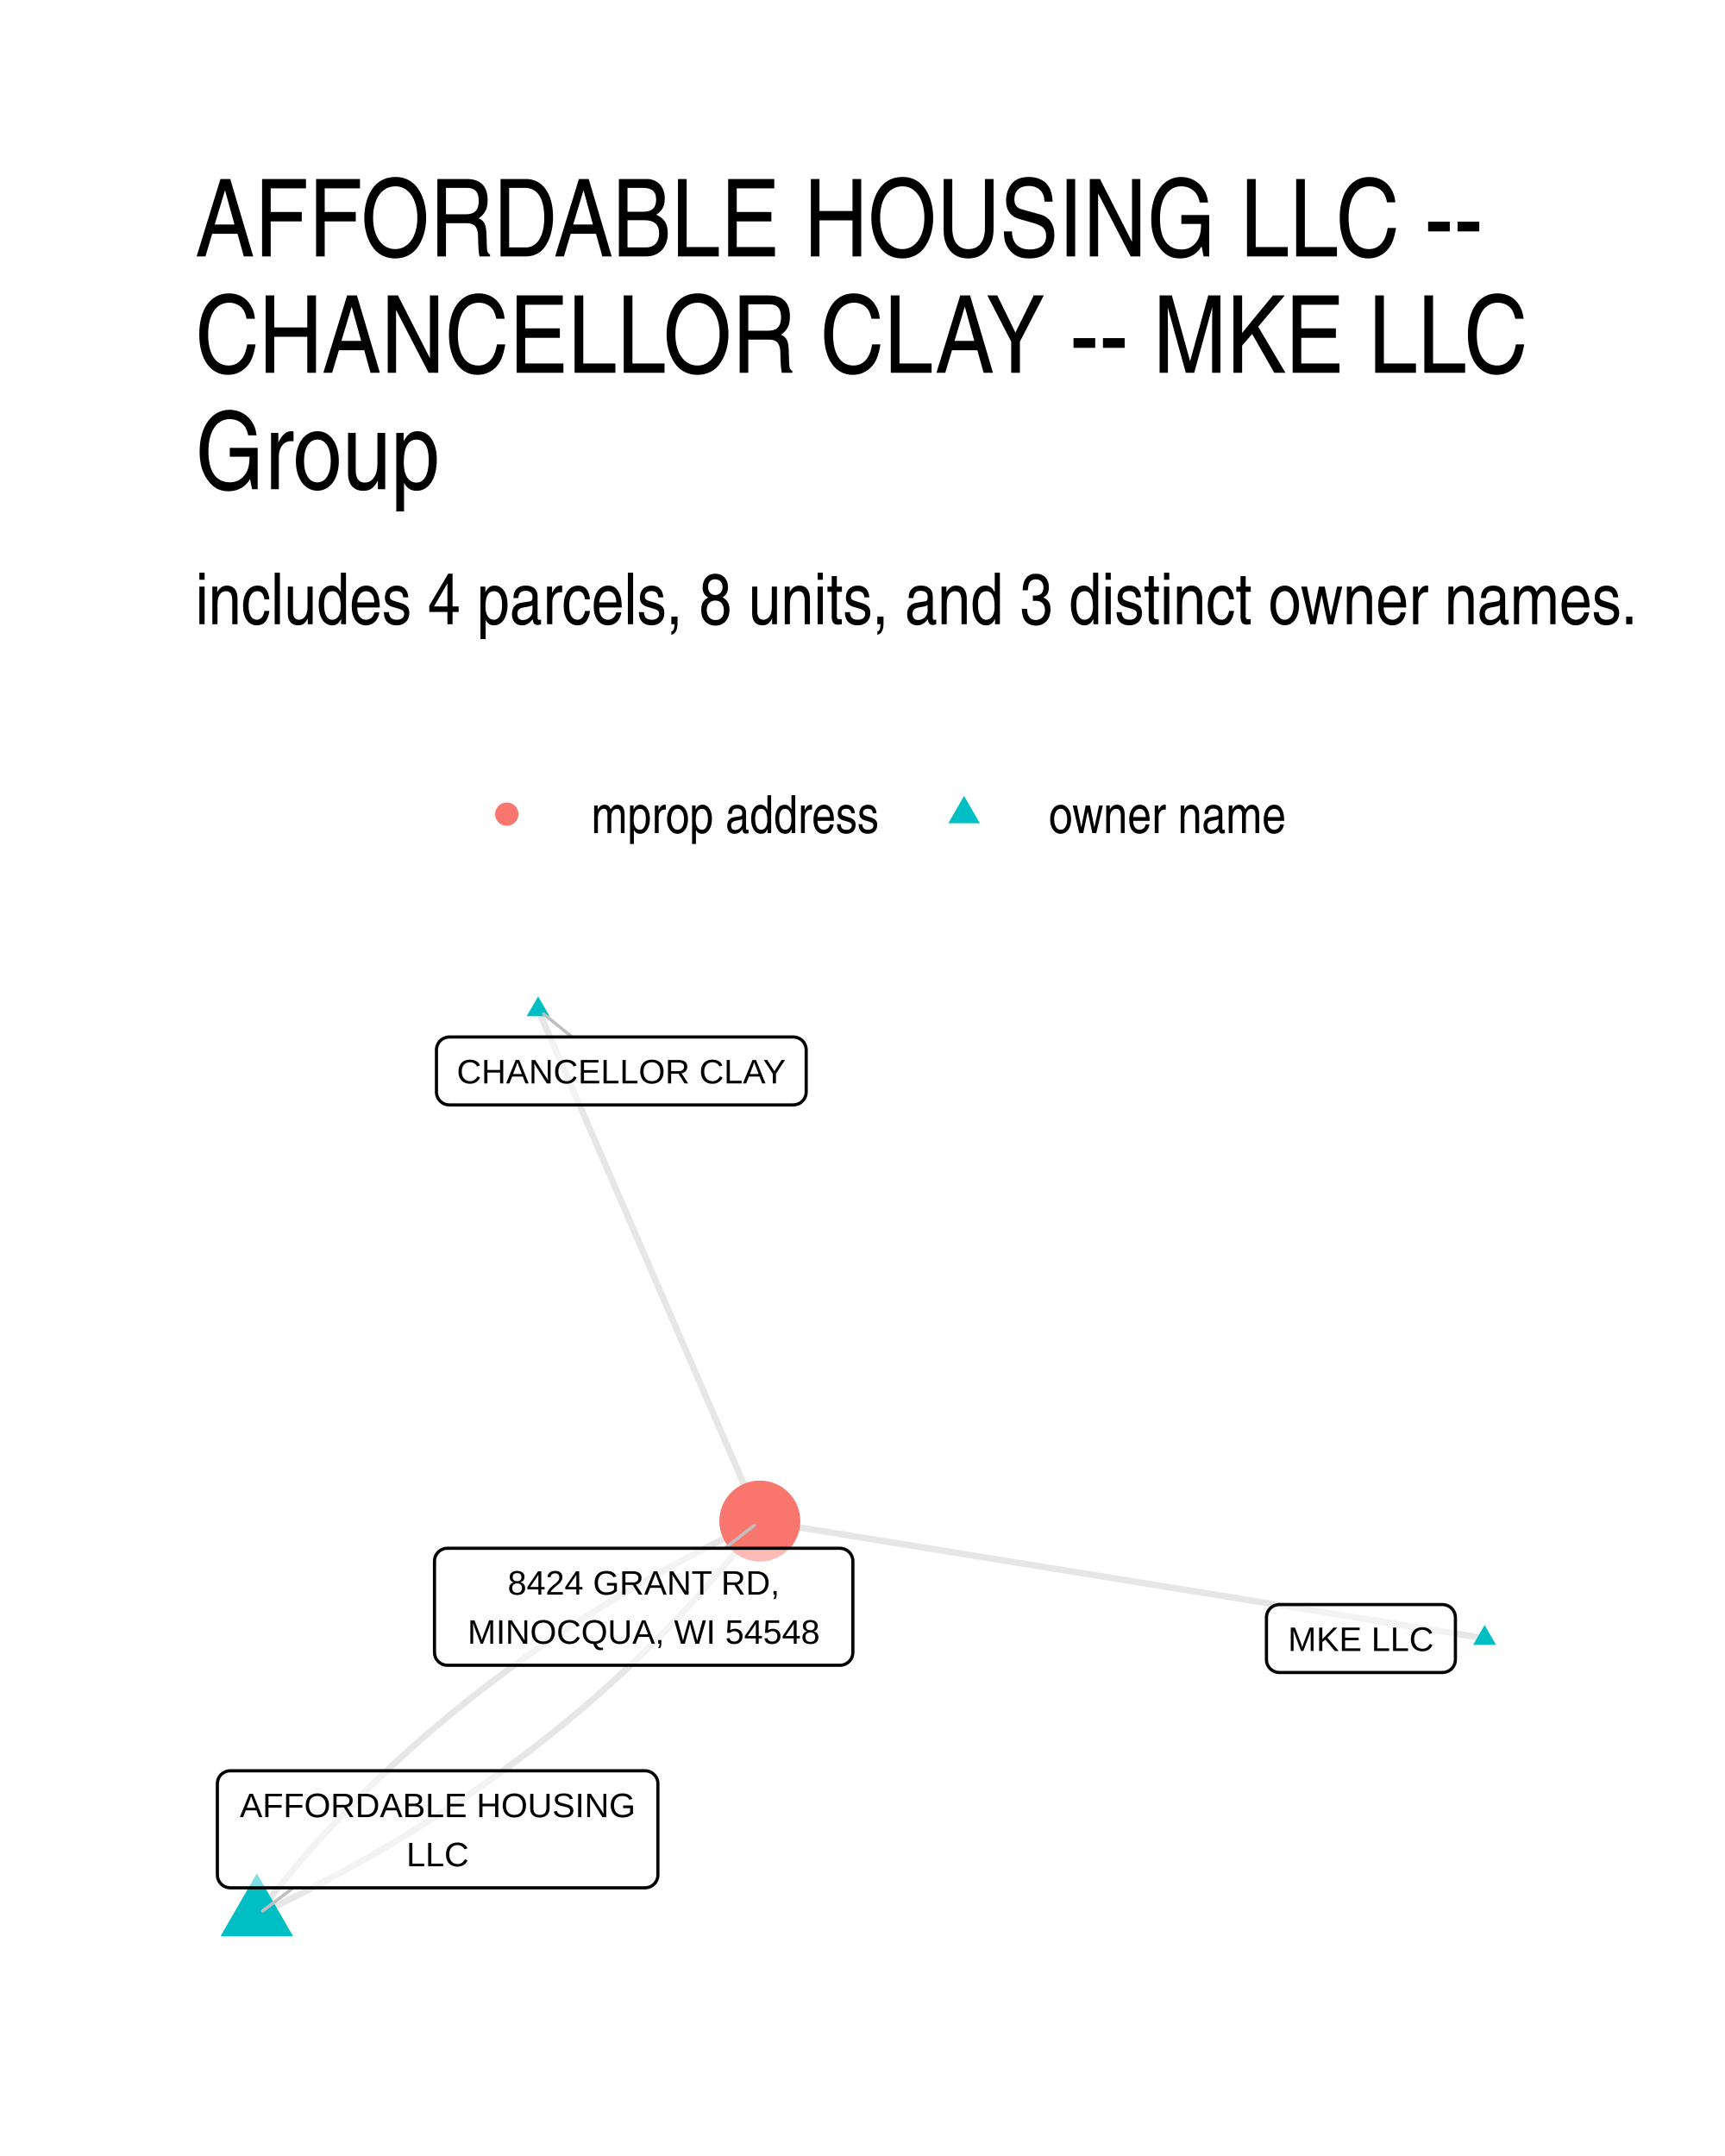
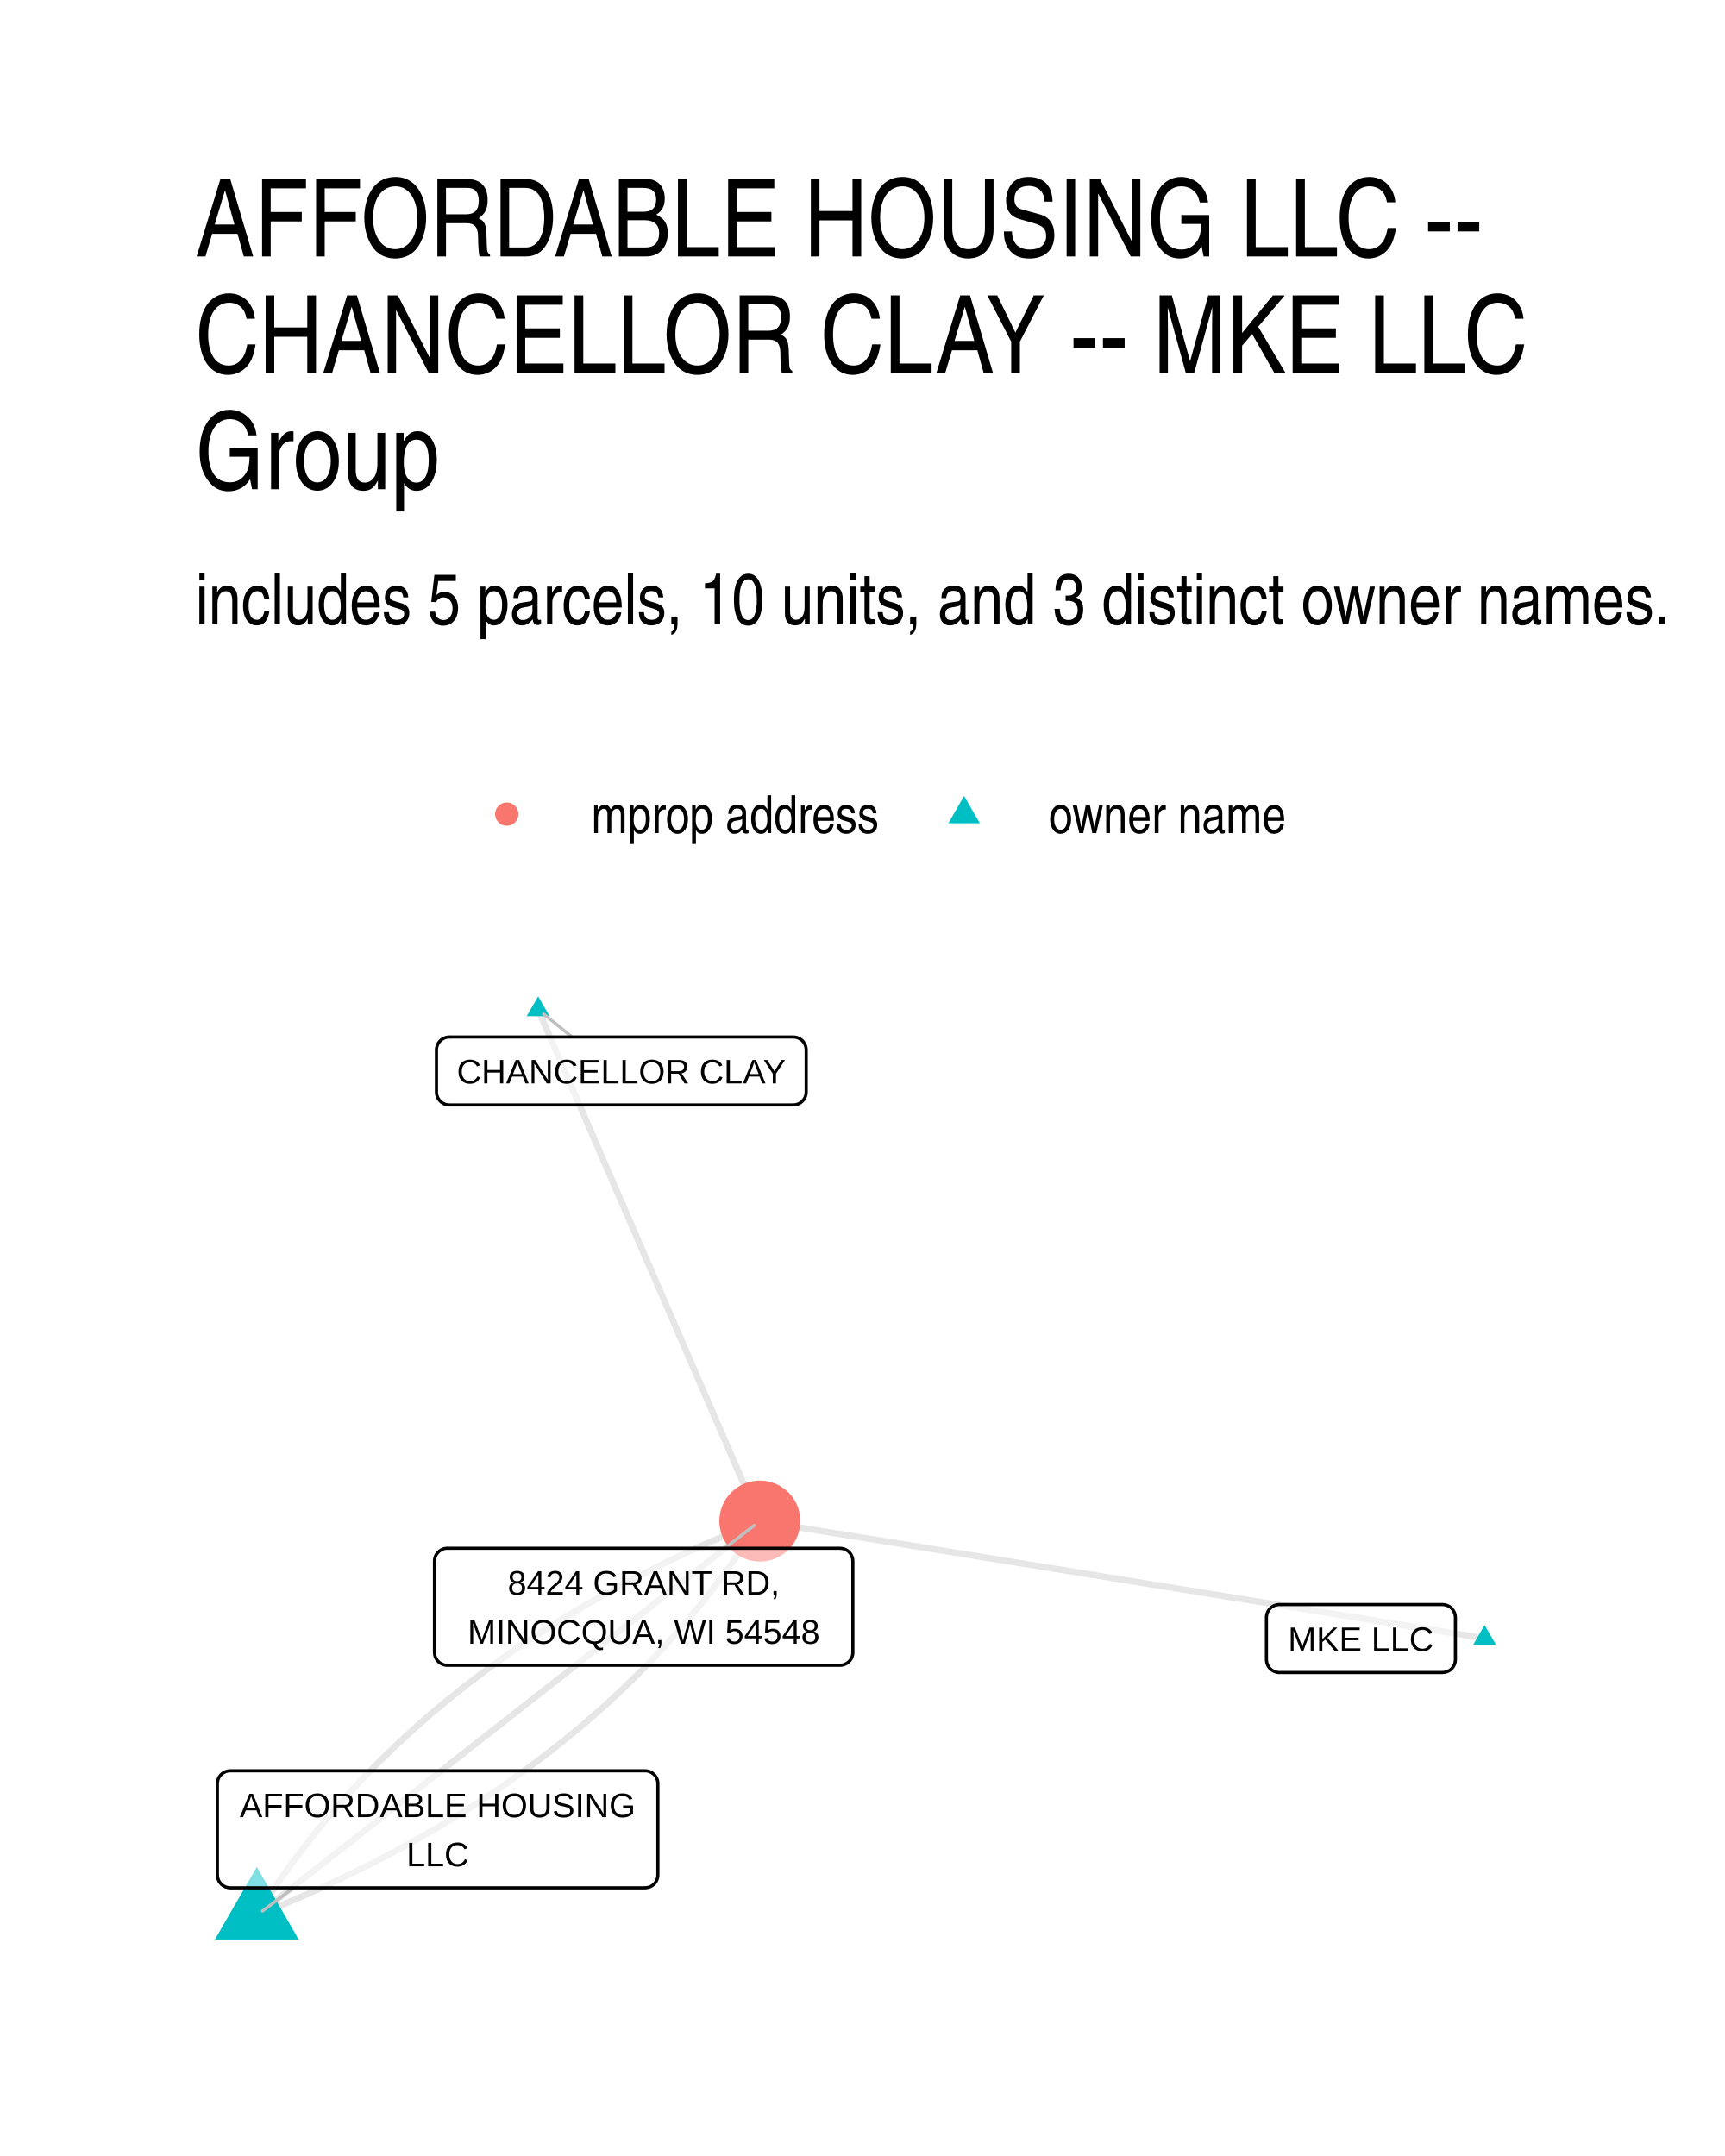
<svg xmlns="http://www.w3.org/2000/svg" width="384" height="480" class="svglite" viewBox="0 0 288 360">
  <defs>
    <style>.svglite line,.svglite polyline,.svglite polygon,.svglite path,.svglite circle{fill:none;stroke:#000000;stroke-linecap:round;stroke-linejoin:round;stroke-miterlimit:10.00}.svglite text{white-space:pre}</style>
  </defs>
  <rect width="100%" height="100%" style="stroke-linecap:round;stroke-linejoin:round;stroke-miterlimit:10.00;stroke:none;fill:#FFFFFF" />
  <defs>
    <clipPath id="cpMC4wMHwyODguMDB8MC4wMHwzNjAuMDA=">
      <path d="M0 0h288v360H0z" />
    </clipPath>
  </defs>
  <g clip-path="url(#cpMC4wMHwyODguMDB8MC4wMHwzNjAuMDA=)">
    <path d="M0 0h288v360H0z" style="stroke-width:1.07;stroke:none;fill:#FFFFFF" />
  </g>
  <defs>
    <clipPath id="cpMzIuNjN8MjU4LjExfDE2MS4wMnwzMjcuMzc=">
      <path d="M32.63 161.02h225.48v166.36H32.63z" />
    </clipPath>
  </defs>
  <g clip-path="url(#cpMzIuNjN8MjU4LjExfDE2MS4wMnwzMjcuMzc=)">
    <path d="m247.86 273.55-1.22-.2-1.22-.2-1.22-.19-1.23-.2-1.22-.2-1.22-.2-1.22-.2-1.23-.19-1.22-.2-1.22-.2-1.22-.2-1.22-.19-1.23-.2-1.22-.2-1.22-.2-1.22-.19-1.23-.2-1.22-.2-1.22-.2-1.22-.2-1.22-.19-1.23-.2-1.22-.2-1.22-.2-1.22-.19-1.23-.2-1.22-.2-1.22-.2-1.22-.19-1.22-.2-1.23-.2-1.22-.2-1.22-.19-1.22-.2-1.23-.2-1.22-.2-1.22-.2-1.22-.19-1.22-.2-1.23-.2-1.22-.2-1.22-.19-1.22-.2-1.23-.2-1.22-.2-1.22-.19-1.22-.2-1.22-.2-1.23-.2-1.22-.2-1.22-.19-1.22-.2-1.23-.2-1.22-.2-1.22-.19-1.22-.2-1.22-.2-1.23-.2-1.22-.19-1.22-.2-1.22-.2-1.23-.2-1.22-.19-1.22-.2-1.22-.2-1.22-.2-1.23-.2-1.22-.19-1.22-.2-1.22-.2-1.23-.2-1.22-.19-1.22-.2-1.22-.2-1.22-.2-1.23-.19-1.22-.2-1.22-.2-1.22-.2-1.23-.2-1.22-.19-1.22-.2-1.22-.2-1.22-.2-1.23-.19-1.22-.2-1.22-.2-1.22-.2-1.23-.19-1.22-.2-1.22-.2-1.22-.2-1.22-.19-1.23-.2-1.22-.2-1.22-.2-1.22-.2-1.23-.19-1.22-.2m-37.01-85.4.37.86.38.86.37.87.37.86.38.86.37.86.38.87.37.86.37.86.38.87.37.86.37.86.38.86.37.87.38.86.37.86.37.86.38.87.37.86.38.86.37.86.37.87.38.86.37.86.38.86.37.87.37.86.38.86.37.87.37.86.38.86.37.86.38.87.37.86.37.86.38.86.37.87.38.86.37.86.37.86.38.87.37.86.37.86.38.86.37.87.38.86.37.86.37.87.38.86.37.86.38.86.37.87.37.86.38.86.37.86.38.87.37.86.37.86.38.86.37.87.37.86.38.86.37.86.38.87.37.86.37.86.38.86.37.87.38.86.37.86.37.87.38.86.37.86.38.86.37.87.37.86.38.86.37.86.37.87.38.86.37.86.38.86.37.87.37.86.38.86.37.86.38.87.37.86.37.86.38.87.37.86.38.86.37.86.37.87.38.86.37.86.37.86.38.87.37.86" style="stroke-width:1.07;stroke:#000000;stroke-opacity:0.10;stroke-linecap:butt" />
-     <path d="m42.88 319.81 1.07-.51 1.08-.52 1.06-.52 1.06-.52 1.06-.53 1.06-.53 1.04-.53 1.05-.53 1.04-.54 1.03-.54 1.03-.55 1.03-.54 1.02-.56 1.01-.55 1.01-.56 1.01-.56 1-.56 1-.56.99-.57.99-.58.98-.57.98-.58.98-.58.97-.59.96-.58.96-.59.96-.6.95-.6.94-.6.94-.6.94-.6.93-.61.93-.62.92-.61.92-.62.91-.62.91-.63.91-.62.9-.64.89-.63.89-.64.89-.64.88-.64.88-.65.87-.65.86-.65.87-.65.85-.66.86-.67.85-.66.84-.67.84-.67.83-.67.83-.68.83-.68.82-.68.81-.69.81-.69.81-.69.8-.7.8-.7.79-.7.79-.71.78-.7.78-.72.78-.71.76-.72.77-.72.76-.72.75-.73.76-.73.74-.73.74-.74.74-.74.73-.74.73-.74.72-.75.72-.75.71-.76.71-.76.71-.76.69-.76.7-.77.69-.77.68-.77.69-.78.67-.78.67-.78.67-.79.66-.78.66-.8.65-.79.65-.8.64-.8.64-.8.64-.81.63-.81.62-.81.62-.82m-83.98 65.83.62-.82.62-.81.63-.81.64-.81.63-.8.65-.8.65-.8.65-.79.66-.8.66-.78.67-.79.67-.78.67-.78.68-.78.69-.77.69-.77.69-.77.7-.76.71-.76.71-.76.71-.76.72-.75.72-.75.73-.74.73-.74.74-.74.74-.74.74-.73.75-.73.76-.73.76-.72.76-.72.77-.72.78-.71.78-.72.78-.7.79-.71.79-.7.8-.7.8-.7.81-.69.81-.69.81-.69.82-.68.83-.68.83-.68.83-.67.84-.67.84-.67.85-.66.86-.67.85-.66.87-.65.86-.65.87-.65.88-.65.88-.64.89-.64.89-.64.89-.63.9-.64.91-.62.9-.63.92-.62.92-.62.92-.61.93-.62.93-.61.94-.6.94-.6.94-.6.95-.6.96-.6.96-.59.96-.58.97-.59.98-.58.98-.58.98-.57.99-.58.99-.57 1-.56 1-.56 1.01-.56 1.01-.56 1.01-.55 1.02-.56 1.03-.54 1.03-.55 1.03-.54 1.04-.54 1.05-.53 1.04-.53 1.06-.53 1.05-.53 1.07-.52 1.06-.52 1.08-.52 1.07-.51" style="stroke-width:1.07;stroke:#000000;stroke-opacity:0.10;stroke-linecap:butt" />
-     <path d="m247.86 271.34 1.92 3.31h-3.83zM89.85 166.37l1.91 3.31h-3.83zM42.88 312.81l6.06 10.5H36.81z" style="stroke-width:0.71;stroke:none;fill:#00BFC4" />
+     <path d="m42.88 319.81 1.15-.46 1.15-.47 1.14-.47 1.13-.48 1.13-.48 1.12-.48 1.11-.49 1.11-.49 1.11-.49 1.09-.5 1.09-.51 1.09-.51 1.07-.51 1.08-.52 1.06-.52 1.06-.52 1.05-.53 1.05-.53 1.04-.54 1.04-.54 1.02-.55 1.03-.55 1.01-.55 1.01-.56 1.01-.56.99-.57.99-.57.99-.57.98-.58.97-.58.97-.59.96-.59.95-.59.95-.6.94-.61.93-.6.93-.61.93-.62.91-.62.91-.62.91-.63.9-.63.89-.64.88-.64.88-.64.88-.65.86-.66.86-.65.86-.66.85-.67.84-.67.83-.67.83-.68.83-.68.81-.68.82-.69.8-.7.8-.7.79-.7.79-.7.78-.71.77-.72.77-.72.76-.72.76-.73.75-.73.74-.73.73-.74.74-.75.72-.74.72-.75.71-.76.7-.76.7-.76.7-.77.68-.77.69-.78.67-.78.67-.78.66-.79.66-.8.65-.79.64-.8.64-.81.63-.81.62-.81.62-.82.61-.82.61-.83.6-.83.59-.83.59-.84.58-.84.58-.85.57-.85.56-.85.56-.86.55-.86.54-.87" style="stroke-width:1.07;stroke:#000000;stroke-opacity:0.10;stroke-linecap:butt" />
+     <path d="m42.88 319.81.85-.66.84-.67.85-.66.85-.67.85-.66.85-.67.85-.66.84-.67.85-.66.85-.67.85-.66.85-.67.85-.66.84-.67.85-.66.85-.67.85-.66.85-.67.85-.66.84-.67.85-.66.85-.67.85-.66.85-.67.85-.66.84-.67.85-.66.85-.67.85-.66.85-.67.85-.66.84-.67.85-.66.85-.67.85-.66.85-.67.85-.66.84-.67.85-.66.85-.67.85-.66.85-.67.85-.66.84-.67.85-.66.85-.67.85-.66.85-.67.85-.66.84-.67.85-.66.85-.67.85-.66.85-.67.85-.66.84-.67.85-.66.85-.67.85-.66.85-.67.85-.66.84-.67.85-.66.85-.67.85-.66.85-.67.85-.66.84-.67.85-.66.85-.67.85-.66.85-.67.85-.66.84-.67.85-.66.85-.67.85-.66.85-.67.85-.66.84-.67.85-.66.85-.67.85-.66.85-.67.85-.66.84-.67.85-.66.85-.67.85-.66.85-.67.85-.66.84-.67.85-.66.85-.67.85-.66.85-.67.85-.66.84-.67.85-.66" style="stroke-width:1.07;stroke:#000000;stroke-opacity:0.10;stroke-linecap:butt" />
+     <path d="m42.88 319.81.54-.87.55-.86.56-.86.56-.85.57-.85.58-.85.58-.84.58-.84.6-.83.6-.83.61-.83.61-.82.62-.82.62-.81.63-.81.64-.81.64-.8.65-.79.66-.8.66-.79.67-.78.67-.78.69-.78.68-.77.7-.77.69-.76.71-.76.71-.76.72-.75.72-.74.73-.75.74-.74.74-.73.75-.73.76-.73.76-.72.77-.72.77-.72.78-.71.79-.7.79-.7.8-.7.8-.7.82-.69.81-.68.83-.68.83-.68.83-.67.84-.67.85-.67.86-.66.86-.65.86-.66.88-.65.88-.64.88-.64.89-.64.9-.63.91-.63.91-.62.91-.62.93-.62.93-.61.93-.6.94-.61.95-.6.95-.59.96-.59.97-.59.97-.58.98-.58.99-.57.99-.57.99-.57 1.01-.56 1.01-.56 1.01-.55 1.03-.55 1.02-.55 1.04-.54 1.04-.54 1.05-.53 1.05-.53 1.06-.52 1.06-.52 1.08-.52 1.07-.51 1.09-.51 1.09-.51 1.09-.5 1.11-.49 1.11-.49 1.11-.49 1.12-.48 1.13-.48 1.13-.48 1.14-.47 1.15-.47 1.15-.46" style="stroke-width:1.07;stroke:#000000;stroke-opacity:0.10;stroke-linecap:butt" />
+     <path d="m247.86 271.34 1.92 3.31h-3.83zM89.85 166.37l1.91 3.31h-3.83zM42.88 311.73l6.99 12.12H35.88z" style="stroke-width:0.71;stroke:none;fill:#00BFC4" />
    <circle cx="126.86" cy="253.98" r="6.76" style="stroke-width:0.71;stroke:none;fill:#F8766D" />
    <path d="m95.51 173.15-4.75-3.84M48.97 315.22l-5.15 3.88M121 258.52l4.93-3.82" style="stroke-width:0.53;stroke:#BFBFBF" />
    <path d="M213.6 279.27h27.23-.09l.35-.02.34-.07.33-.12.3-.17.27-.22.23-.26.18-.3.14-.32.08-.33.03-.35h0v-7.03h0l-.03-.34-.08-.34-.14-.32-.18-.3-.23-.26-.27-.22-.3-.17-.33-.12-.34-.07-.26-.02H213.6l.26.02-.35-.02-.34.05-.34.09-.31.15-.29.2-.25.24-.21.28-.16.31-.11.33-.05.34-.01.17v7.03l.01-.17v.34l.05.35.11.33.16.3.21.28.25.24.29.2.31.15.34.1.34.04z" style="stroke-width:0.53;fill:#FFFFFF;fill-opacity:0.50" />
    <text x="227.21" y="275.67" lengthAdjust="spacingAndGlyphs" style="font-size:5.69px;font-family:&quot;Liberation Sans&quot;" text-anchor="middle" textLength="24.35">MKE LLC</text>
    <path d="M75.03 184.5h57.41l-.09-.01.35-.01.34-.07.33-.12.3-.18.27-.22.23-.26.18-.29.14-.32.08-.34.03-.34h0v-7.03h0l-.03-.35-.08-.33-.14-.32-.18-.3-.23-.26-.27-.22-.3-.17-.33-.13-.34-.06-.26-.02H75.03l.26.02-.35-.02-.34.04-.34.1-.31.15-.29.2-.25.24-.21.27-.16.31-.11.33-.06.35v7.2-.18.35l.06.34.11.33.16.31.21.28.25.24.29.2.31.15.34.09.34.04z" style="stroke-width:0.53;fill:#FFFFFF;fill-opacity:0.50" />
    <text x="103.73" y="180.9" lengthAdjust="spacingAndGlyphs" style="font-size:5.69px;font-family:&quot;Liberation Sans&quot;" text-anchor="middle" textLength="54.53">CHANCELLOR CLAY</text>
    <path d="M38.45 315.22h69.23-.08l.34-.02.35-.07.32-.12.3-.17.27-.22.23-.26.19-.3.13-.32.09-.34.02-.34h0v-15.22h0l-.02-.35-.09-.34-.13-.32-.19-.29-.23-.26-.27-.22-.3-.18-.32-.12-.35-.07-.26-.01H38.45l.26.01-.35-.01-.34.04-.34.1-.31.15-.29.19-.25.24-.21.28-.16.31-.11.33-.05.34-.01.18v15.22l.01-.18v.35l.05.34.11.33.16.31.21.28.25.24.29.2.31.15.34.09.34.05z" style="stroke-width:0.53;fill:#FFFFFF;fill-opacity:0.50" />
    <text x="73.07" y="303.42" lengthAdjust="spacingAndGlyphs" style="font-size:5.69px;font-family:&quot;Liberation Sans&quot;" text-anchor="middle" textLength="66.36">AFFORDABLE HOUSING</text>
    <text x="73.07" y="311.62" lengthAdjust="spacingAndGlyphs" style="font-size:5.69px;font-family:&quot;Liberation Sans&quot;" text-anchor="middle" textLength="10.31">LLC</text>
    <path d="M74.7 278.06h65.53-.08l.34-.01.34-.07.33-.13.3-.17.27-.22.23-.26.19-.29.13-.32.09-.34.02-.35h0v-15.22h0l-.02-.35-.09-.33-.13-.32-.19-.3-.23-.26-.27-.22-.3-.17-.33-.12-.34-.07-.26-.02H74.7l.26.02-.35-.02-.34.04-.34.1-.31.15-.29.2-.25.24-.21.28-.16.3-.11.33-.05.35-.01.17v15.22l.01-.17v.35l.05.34.11.33.16.31.21.27.25.24.29.2.31.15.34.1.34.04z" style="stroke-width:0.53;fill:#FFFFFF;fill-opacity:0.50" />
    <text x="107.47" y="266.27" lengthAdjust="spacingAndGlyphs" style="font-size:5.69px;font-family:&quot;Liberation Sans&quot;" text-anchor="middle" textLength="47.99">8424 GRANT RD,</text>
    <text x="107.47" y="274.46" lengthAdjust="spacingAndGlyphs" style="font-size:5.69px;font-family:&quot;Liberation Sans&quot;" text-anchor="middle" textLength="62.65">MINOCQUA, WI 54548</text>
  </g>
  <g clip-path="url(#cpMC4wMHwyODguMDB8MC4wMHwzNjAuMDA=)">
    <circle cx="84.61" cy="135.94" r="1.95" style="stroke-width:0.71;stroke:none;fill:#F8766D" />
    <path d="m160.96 132.9 2.63 4.56h-5.26z" style="stroke-width:0.71;stroke:none;fill:#00BFC4" />
    <text x="98.73" y="139.1" lengthAdjust="spacingAndGlyphs" style="font-size:8.80px;font-weight:0;font-family:&quot;Nimbus Sans Narrow&quot;" textLength="48.11">mprop address</text>
    <text x="175.08" y="139.1" lengthAdjust="spacingAndGlyphs" style="font-size:8.80px;font-weight:0;font-family:&quot;Nimbus Sans Narrow&quot;" textLength="39.69">owner name</text>
-     <text x="32.63" y="104.23" lengthAdjust="spacingAndGlyphs" style="font-size:12.00px;font-weight:0;font-family:&quot;Nimbus Sans Narrow&quot;" textLength="241.18">includes 4 parcels, 8 units, and 3 distinct owner names.</text>
+     <text x="32.63" y="104.23" lengthAdjust="spacingAndGlyphs" style="font-size:12.00px;font-weight:0;font-family:&quot;Nimbus Sans Narrow&quot;" textLength="246.65">includes 5 parcels, 10 units, and 3 distinct owner names.</text>
    <text x="32.63" y="42.81" lengthAdjust="spacingAndGlyphs" style="font-size:18.00px;font-weight:0;font-family:&quot;Nimbus Sans Narrow&quot;" textLength="221.41">AFFORDABLE HOUSING LLC --</text>
    <text x="32.63" y="62.25" lengthAdjust="spacingAndGlyphs" style="font-size:18.00px;font-weight:0;font-family:&quot;Nimbus Sans Narrow&quot;" textLength="231.25">CHANCELLOR CLAY -- MKE LLC</text>
    <text x="32.63" y="81.69" lengthAdjust="spacingAndGlyphs" style="font-size:18.00px;font-weight:0;font-family:&quot;Nimbus Sans Narrow&quot;" textLength="44.29">Group</text>
  </g>
</svg>
